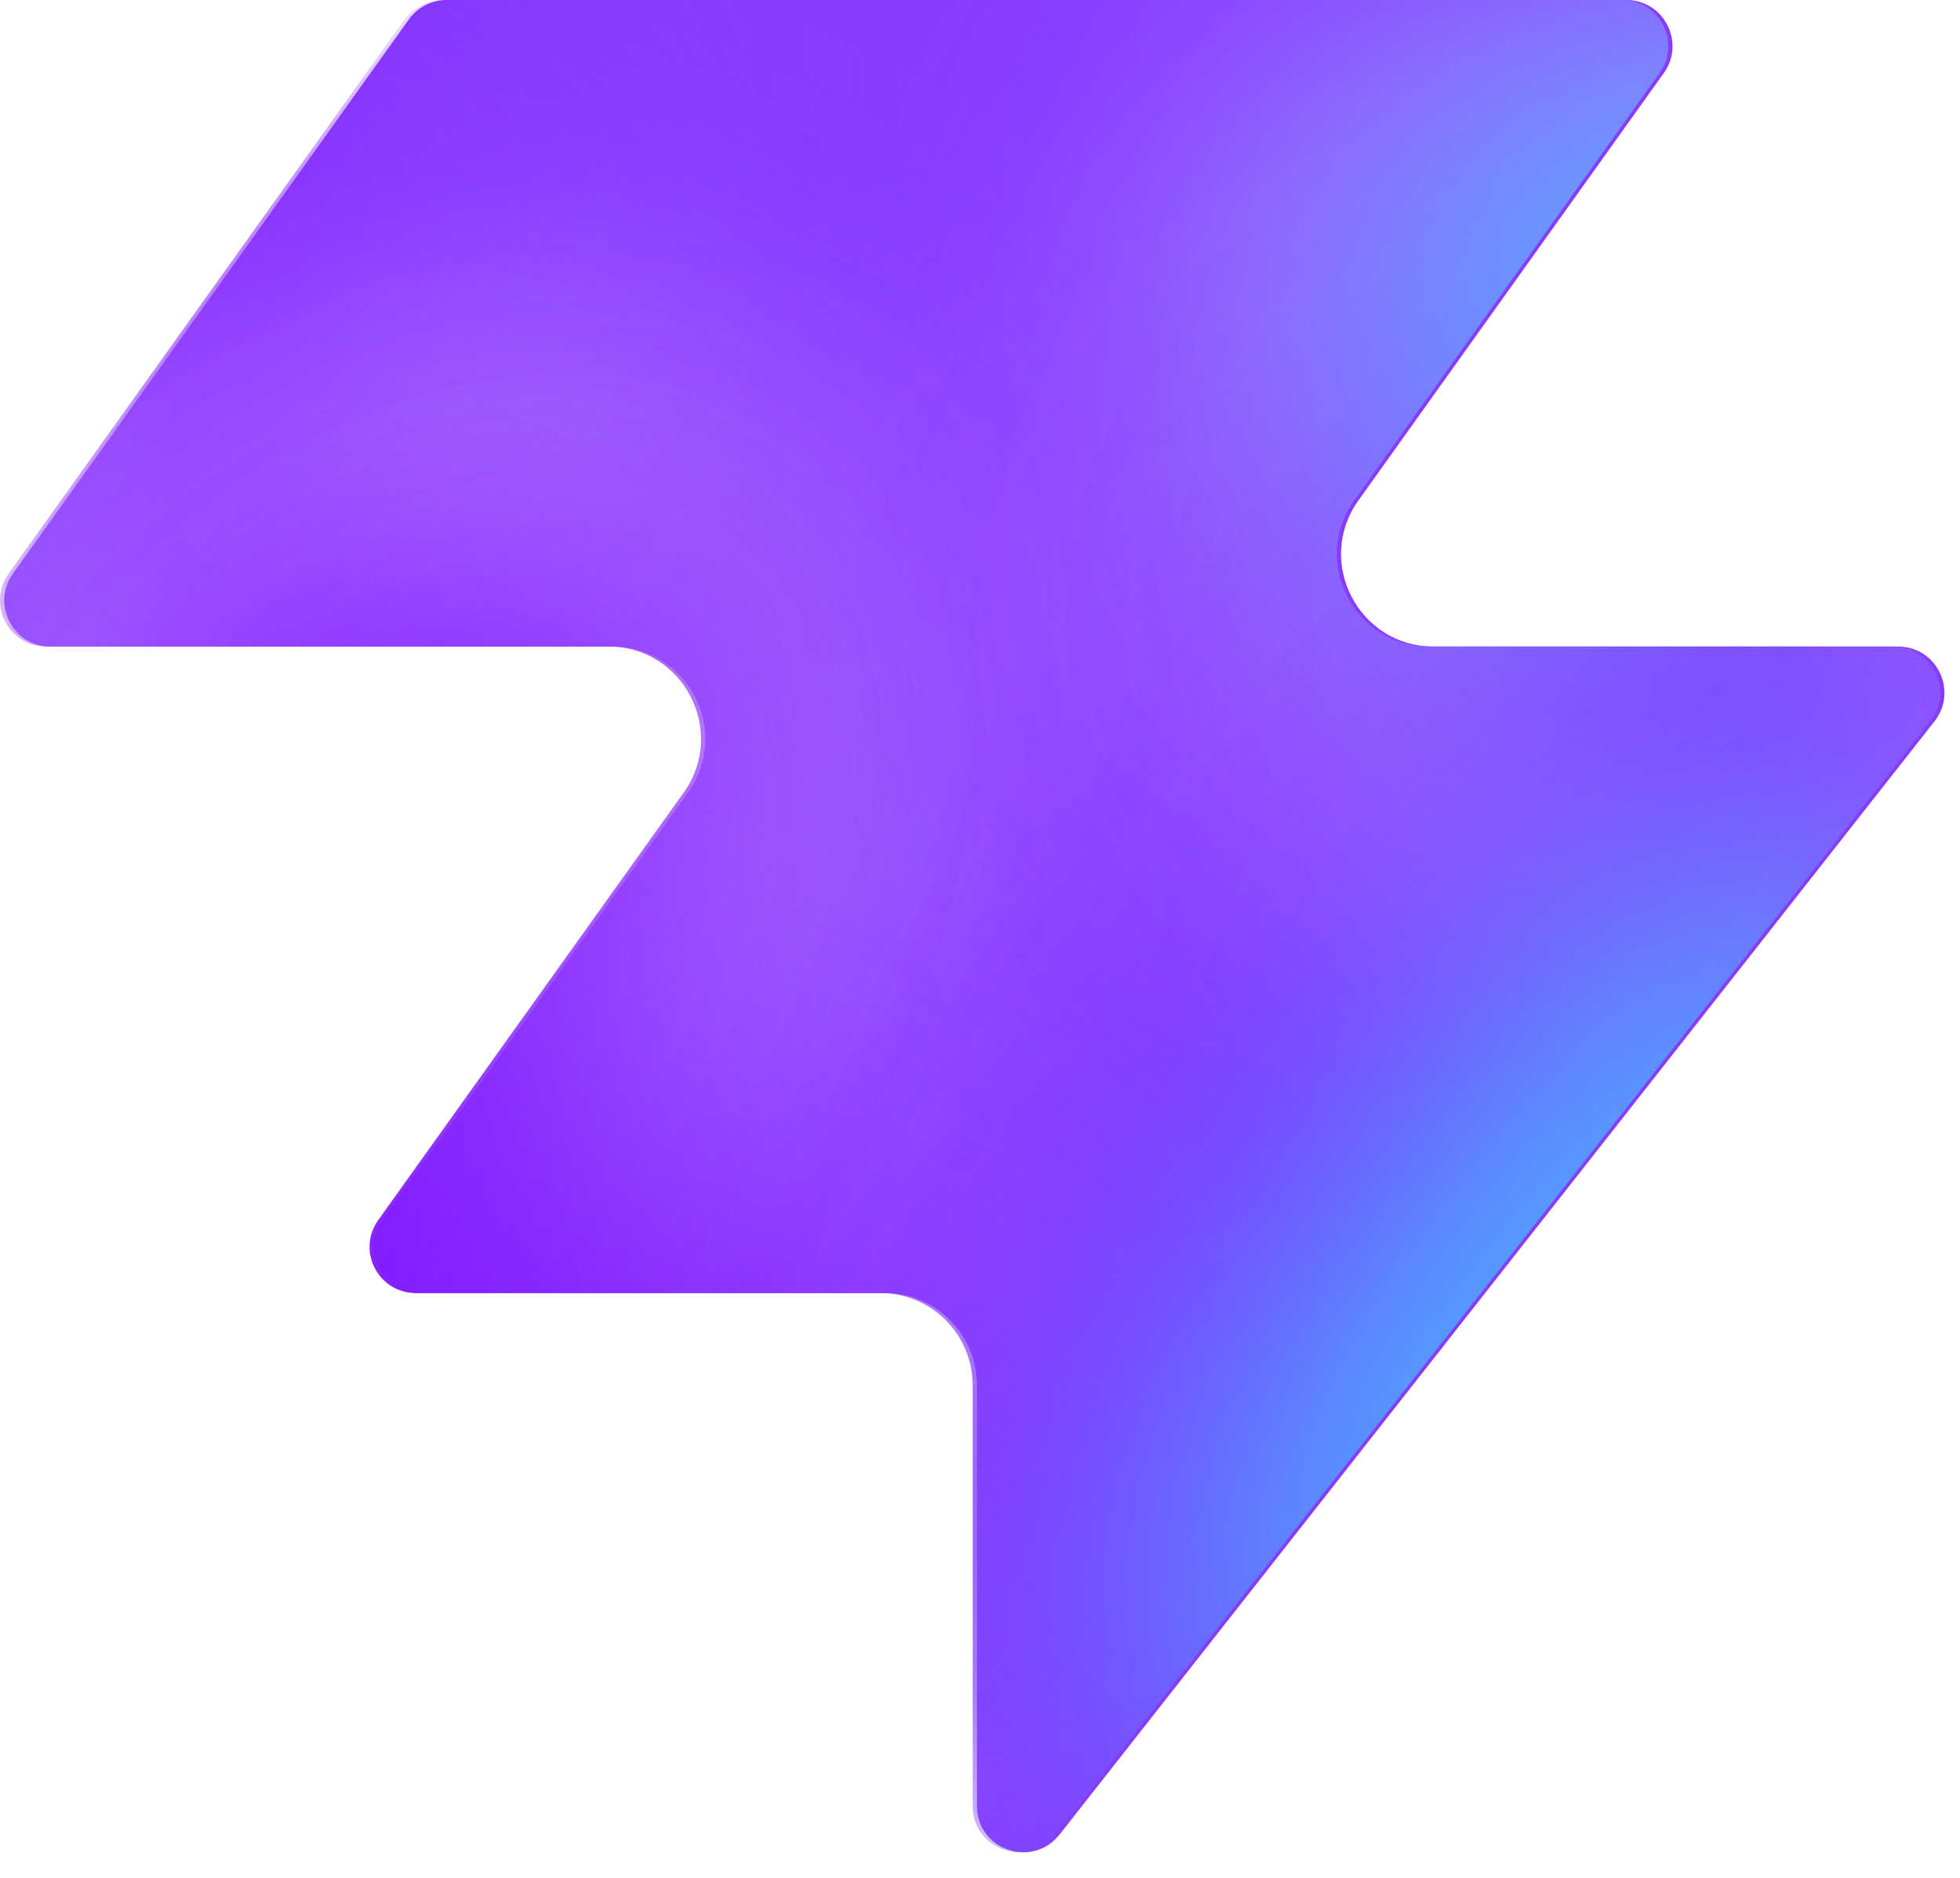
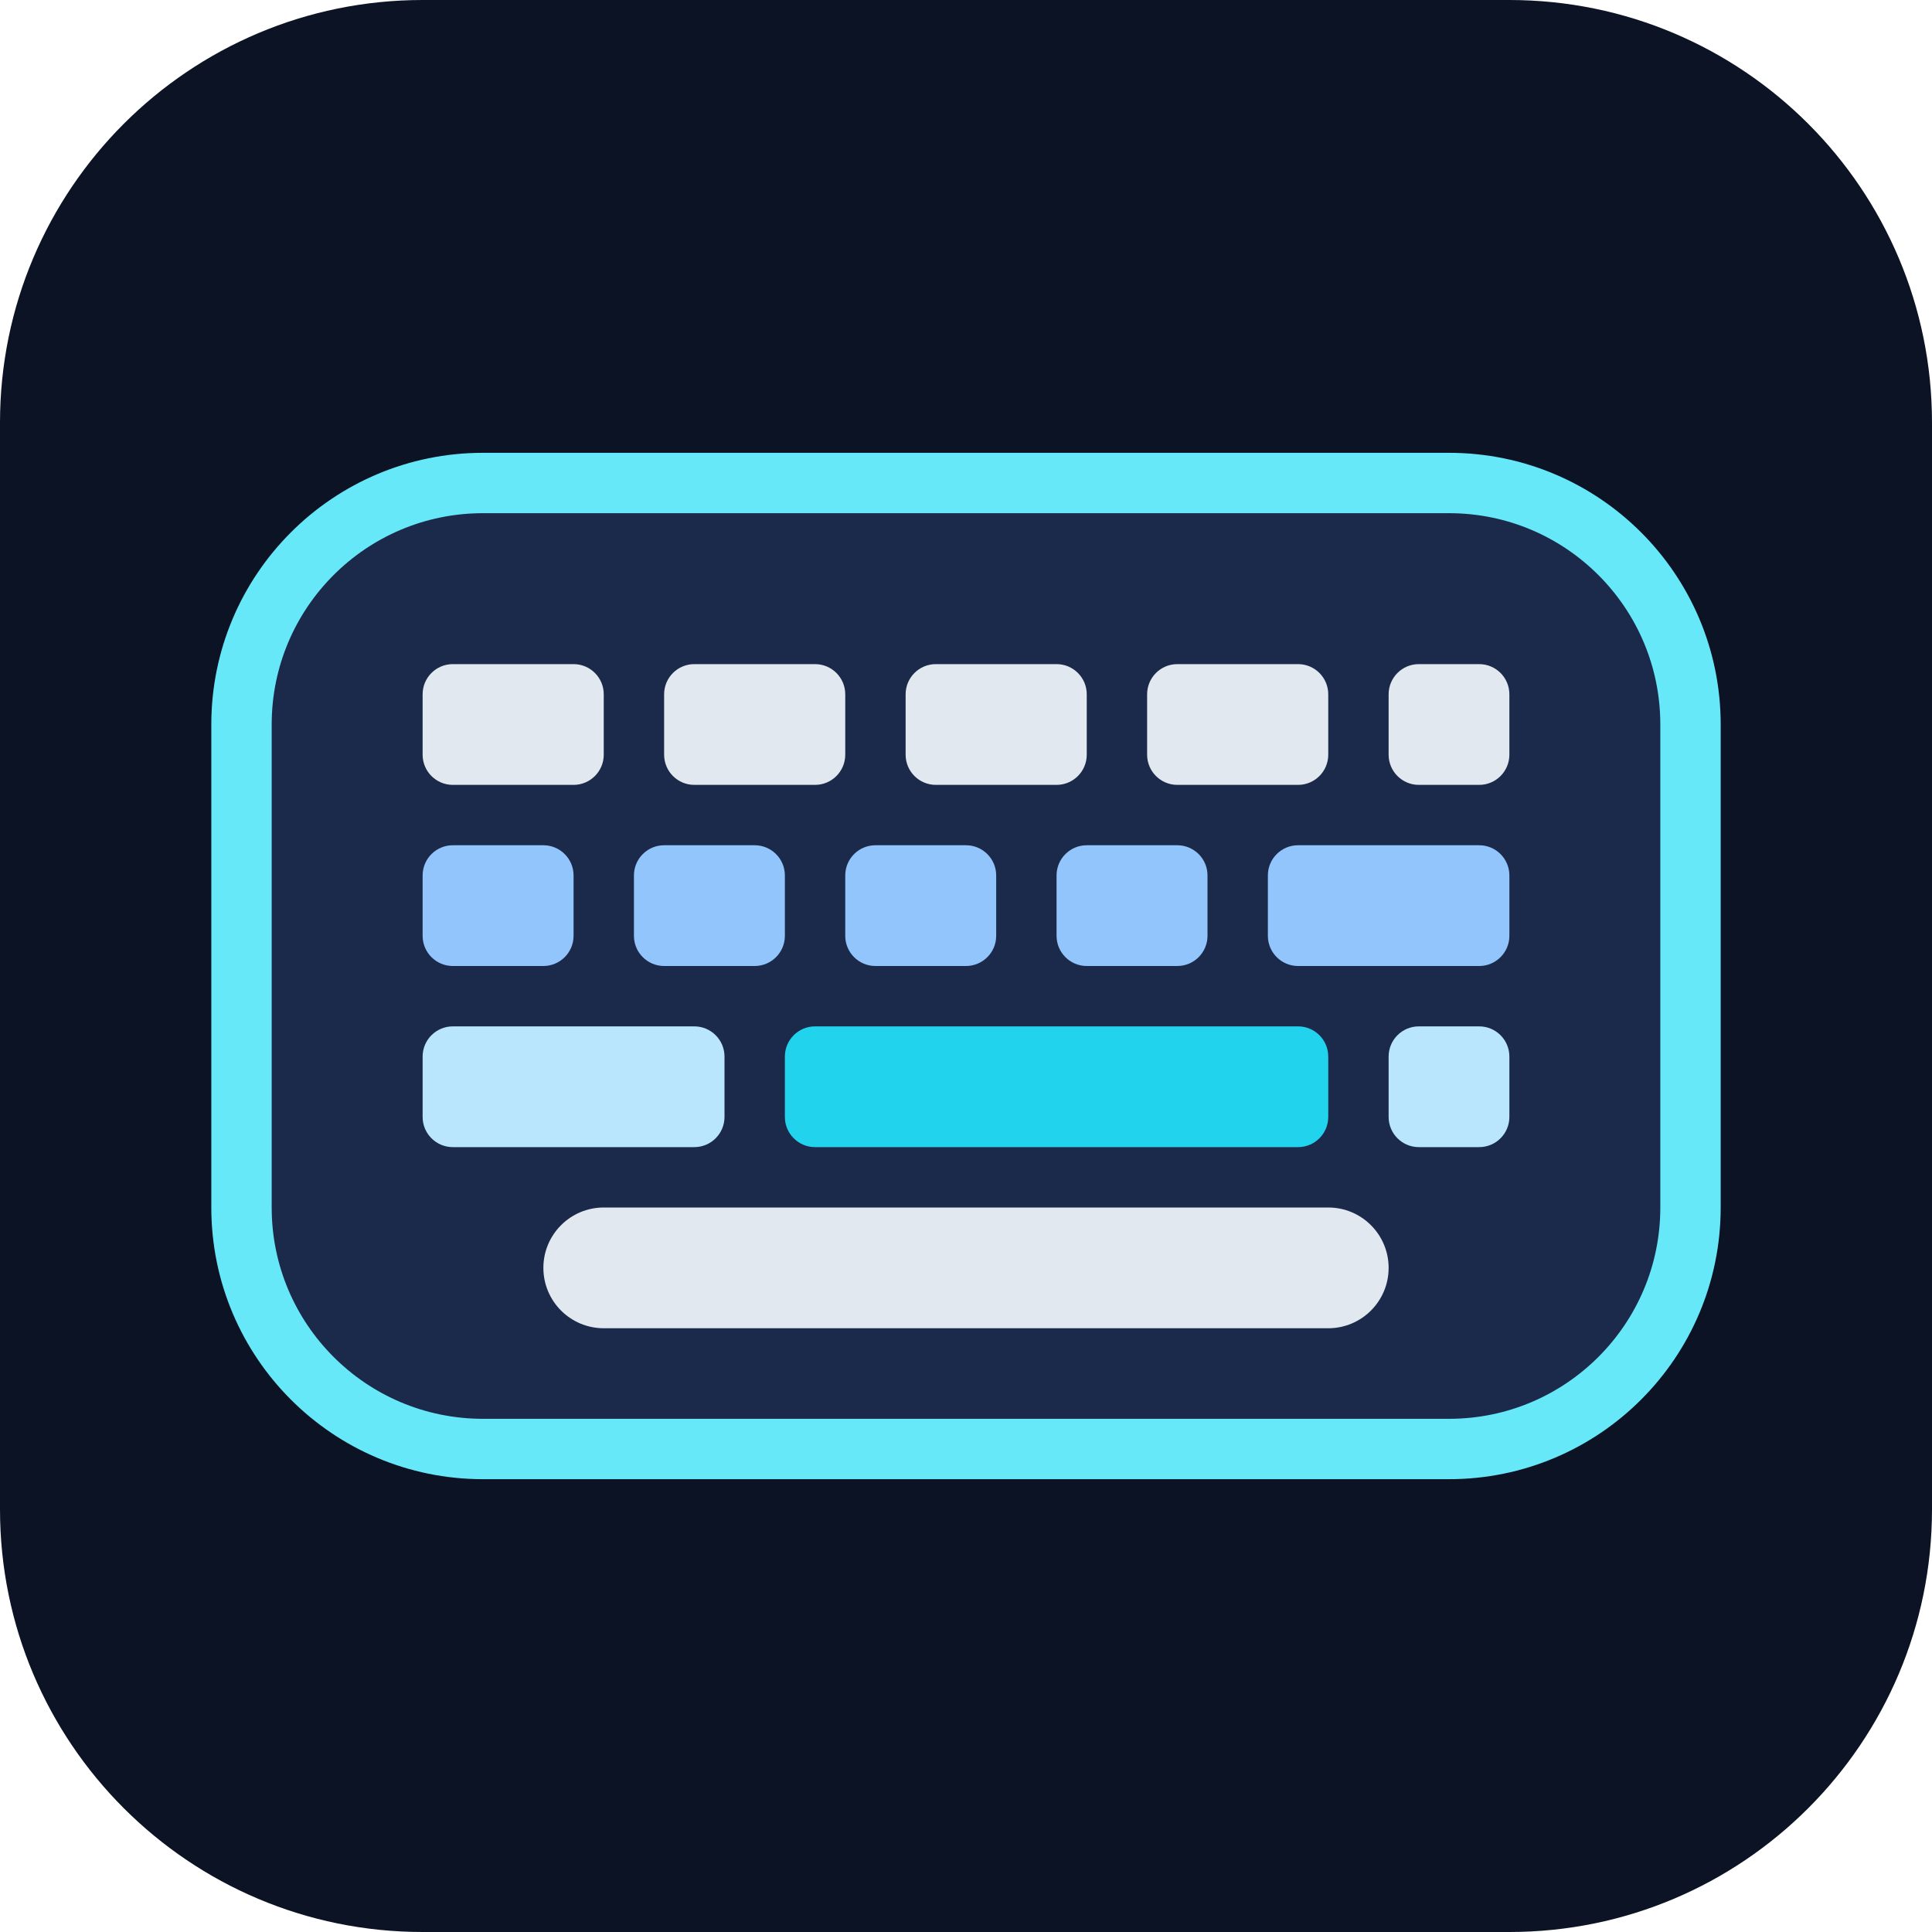
- <svg xmlns="http://www.w3.org/2000/svg" width="48" height="46" fill="none" viewBox="0 0 48 46">
-   <path fill="#863bff" d="M25.946 44.938c-.664.845-2.021.375-2.021-.698V33.937a2.26 2.26 0 0 0-2.262-2.262H10.287c-.92 0-1.456-1.04-.92-1.788l7.48-10.471c1.07-1.497 0-3.578-1.842-3.578H1.237c-.92 0-1.456-1.04-.92-1.788L10.013.474c.214-.297.556-.474.92-.474h28.894c.92 0 1.456 1.04.92 1.788l-7.48 10.471c-1.07 1.498 0 3.579 1.842 3.579h11.377c.943 0 1.473 1.088.89 1.83L25.947 44.94z" style="fill:#863bff;fill:color(display-p3 .525 .23 1);fill-opacity:1" />
-   <mask id="a" width="48" height="46" x="0" y="0" maskUnits="userSpaceOnUse" style="mask-type:alpha">
-     <path fill="#000" d="M25.842 44.938c-.664.844-2.021.375-2.021-.698V33.937a2.26 2.26 0 0 0-2.262-2.262H10.183c-.92 0-1.456-1.04-.92-1.788l7.48-10.471c1.07-1.498 0-3.579-1.842-3.579H1.133c-.92 0-1.456-1.04-.92-1.787L9.91.473c.214-.297.556-.474.92-.474h28.894c.92 0 1.456 1.04.92 1.788l-7.48 10.471c-1.07 1.498 0 3.578 1.842 3.578h11.377c.943 0 1.473 1.088.89 1.832L25.843 44.94z" style="fill:#000;fill-opacity:1" />
-   </mask>
-   <g mask="url(#a)">
-     <g filter="url(#b)">
-       <ellipse cx="5.508" cy="14.704" fill="#ede6ff" rx="5.508" ry="14.704" style="fill:#ede6ff;fill:color(display-p3 .927 .903 1);fill-opacity:1" transform="matrix(.00324 1 1 -.00324 -4.47 31.516)" />
-     </g>
-     <g filter="url(#c)">
-       <ellipse cx="10.399" cy="29.851" fill="#ede6ff" rx="10.399" ry="29.851" style="fill:#ede6ff;fill:color(display-p3 .927 .903 1);fill-opacity:1" transform="matrix(.00324 1 1 -.00324 -39.328 7.883)" />
-     </g>
-     <g filter="url(#d)">
-       <ellipse cx="5.508" cy="30.487" fill="#7e14ff" rx="5.508" ry="30.487" style="fill:#7e14ff;fill:color(display-p3 .492 .077 1);fill-opacity:1" transform="rotate(89.814 -25.913 -14.639)scale(1 -1)" />
-     </g>
-     <g filter="url(#e)">
-       <ellipse cx="5.508" cy="30.599" fill="#7e14ff" rx="5.508" ry="30.599" style="fill:#7e14ff;fill:color(display-p3 .492 .077 1);fill-opacity:1" transform="rotate(89.814 -32.644 -3.334)scale(1 -1)" />
-     </g>
-     <g filter="url(#f)">
-       <ellipse cx="5.508" cy="30.599" fill="#7e14ff" rx="5.508" ry="30.599" style="fill:#7e14ff;fill:color(display-p3 .492 .077 1);fill-opacity:1" transform="matrix(.00324 1 1 -.00324 -34.34 30.47)" />
-     </g>
-     <g filter="url(#g)">
-       <ellipse cx="14.072" cy="22.078" fill="#ede6ff" rx="14.072" ry="22.078" style="fill:#ede6ff;fill:color(display-p3 .927 .903 1);fill-opacity:1" transform="rotate(93.35 24.506 48.493)scale(-1 1)" />
-     </g>
-     <g filter="url(#h)">
-       <ellipse cx="3.47" cy="21.501" fill="#7e14ff" rx="3.47" ry="21.501" style="fill:#7e14ff;fill:color(display-p3 .492 .077 1);fill-opacity:1" transform="rotate(89.009 28.708 47.59)scale(-1 1)" />
-     </g>
-     <g filter="url(#i)">
-       <ellipse cx="3.47" cy="21.501" fill="#7e14ff" rx="3.47" ry="21.501" style="fill:#7e14ff;fill:color(display-p3 .492 .077 1);fill-opacity:1" transform="rotate(89.009 28.708 47.59)scale(-1 1)" />
-     </g>
-     <g filter="url(#j)">
-       <ellipse cx=".387" cy="8.972" fill="#7e14ff" rx="4.407" ry="29.108" style="fill:#7e14ff;fill:color(display-p3 .492 .077 1);fill-opacity:1" transform="rotate(39.51 .387 8.972)" />
-     </g>
-     <g filter="url(#k)">
-       <ellipse cx="47.523" cy="-6.092" fill="#7e14ff" rx="4.407" ry="29.108" style="fill:#7e14ff;fill:color(display-p3 .492 .077 1);fill-opacity:1" transform="rotate(37.892 47.523 -6.092)" />
-     </g>
-     <g filter="url(#l)">
-       <ellipse cx="41.412" cy="6.333" fill="#47bfff" rx="5.971" ry="9.665" style="fill:#47bfff;fill:color(display-p3 .28 .748 1);fill-opacity:1" transform="rotate(37.892 41.412 6.333)" />
-     </g>
-     <g filter="url(#m)">
-       <ellipse cx="-1.879" cy="38.332" fill="#7e14ff" rx="4.407" ry="29.108" style="fill:#7e14ff;fill:color(display-p3 .492 .077 1);fill-opacity:1" transform="rotate(37.892 -1.88 38.332)" />
-     </g>
-     <g filter="url(#n)">
-       <ellipse cx="-1.879" cy="38.332" fill="#7e14ff" rx="4.407" ry="29.108" style="fill:#7e14ff;fill:color(display-p3 .492 .077 1);fill-opacity:1" transform="rotate(37.892 -1.88 38.332)" />
-     </g>
-     <g filter="url(#o)">
-       <ellipse cx="35.651" cy="29.907" fill="#7e14ff" rx="4.407" ry="29.108" style="fill:#7e14ff;fill:color(display-p3 .492 .077 1);fill-opacity:1" transform="rotate(37.892 35.651 29.907)" />
-     </g>
-     <g filter="url(#p)">
-       <ellipse cx="38.418" cy="32.4" fill="#47bfff" rx="5.971" ry="15.297" style="fill:#47bfff;fill:color(display-p3 .28 .748 1);fill-opacity:1" transform="rotate(37.892 38.418 32.4)" />
-     </g>
-   </g>
-   <defs>
-     <filter id="b" width="60.045" height="41.654" x="-19.77" y="16.149" color-interpolation-filters="sRGB" filterUnits="userSpaceOnUse">
-       <feFlood flood-opacity="0" result="BackgroundImageFix" />
-       <feBlend in="SourceGraphic" in2="BackgroundImageFix" result="shape" />
-       <feGaussianBlur result="effect1_foregroundBlur_2002_17158" stdDeviation="7.659" />
-     </filter>
-     <filter id="c" width="90.34" height="51.437" x="-54.613" y="-7.533" color-interpolation-filters="sRGB" filterUnits="userSpaceOnUse">
-       <feFlood flood-opacity="0" result="BackgroundImageFix" />
-       <feBlend in="SourceGraphic" in2="BackgroundImageFix" result="shape" />
-       <feGaussianBlur result="effect1_foregroundBlur_2002_17158" stdDeviation="7.659" />
-     </filter>
-     <filter id="d" width="79.355" height="29.4" x="-49.64" y="2.03" color-interpolation-filters="sRGB" filterUnits="userSpaceOnUse">
-       <feFlood flood-opacity="0" result="BackgroundImageFix" />
-       <feBlend in="SourceGraphic" in2="BackgroundImageFix" result="shape" />
-       <feGaussianBlur result="effect1_foregroundBlur_2002_17158" stdDeviation="4.596" />
-     </filter>
-     <filter id="e" width="79.579" height="29.4" x="-45.045" y="20.029" color-interpolation-filters="sRGB" filterUnits="userSpaceOnUse">
-       <feFlood flood-opacity="0" result="BackgroundImageFix" />
-       <feBlend in="SourceGraphic" in2="BackgroundImageFix" result="shape" />
-       <feGaussianBlur result="effect1_foregroundBlur_2002_17158" stdDeviation="4.596" />
-     </filter>
-     <filter id="f" width="79.579" height="29.4" x="-43.513" y="21.178" color-interpolation-filters="sRGB" filterUnits="userSpaceOnUse">
-       <feFlood flood-opacity="0" result="BackgroundImageFix" />
-       <feBlend in="SourceGraphic" in2="BackgroundImageFix" result="shape" />
-       <feGaussianBlur result="effect1_foregroundBlur_2002_17158" stdDeviation="4.596" />
-     </filter>
-     <filter id="g" width="74.749" height="58.852" x="15.756" y="-17.901" color-interpolation-filters="sRGB" filterUnits="userSpaceOnUse">
-       <feFlood flood-opacity="0" result="BackgroundImageFix" />
-       <feBlend in="SourceGraphic" in2="BackgroundImageFix" result="shape" />
-       <feGaussianBlur result="effect1_foregroundBlur_2002_17158" stdDeviation="7.659" />
-     </filter>
-     <filter id="h" width="61.377" height="25.362" x="23.548" y="2.284" color-interpolation-filters="sRGB" filterUnits="userSpaceOnUse">
-       <feFlood flood-opacity="0" result="BackgroundImageFix" />
-       <feBlend in="SourceGraphic" in2="BackgroundImageFix" result="shape" />
-       <feGaussianBlur result="effect1_foregroundBlur_2002_17158" stdDeviation="4.596" />
-     </filter>
-     <filter id="i" width="61.377" height="25.362" x="23.548" y="2.284" color-interpolation-filters="sRGB" filterUnits="userSpaceOnUse">
-       <feFlood flood-opacity="0" result="BackgroundImageFix" />
-       <feBlend in="SourceGraphic" in2="BackgroundImageFix" result="shape" />
-       <feGaussianBlur result="effect1_foregroundBlur_2002_17158" stdDeviation="4.596" />
-     </filter>
-     <filter id="j" width="56.045" height="63.649" x="-27.636" y="-22.853" color-interpolation-filters="sRGB" filterUnits="userSpaceOnUse">
-       <feFlood flood-opacity="0" result="BackgroundImageFix" />
-       <feBlend in="SourceGraphic" in2="BackgroundImageFix" result="shape" />
-       <feGaussianBlur result="effect1_foregroundBlur_2002_17158" stdDeviation="4.596" />
-     </filter>
-     <filter id="k" width="54.814" height="64.646" x="20.116" y="-38.415" color-interpolation-filters="sRGB" filterUnits="userSpaceOnUse">
-       <feFlood flood-opacity="0" result="BackgroundImageFix" />
-       <feBlend in="SourceGraphic" in2="BackgroundImageFix" result="shape" />
-       <feGaussianBlur result="effect1_foregroundBlur_2002_17158" stdDeviation="4.596" />
-     </filter>
-     <filter id="l" width="33.541" height="35.313" x="24.641" y="-11.323" color-interpolation-filters="sRGB" filterUnits="userSpaceOnUse">
-       <feFlood flood-opacity="0" result="BackgroundImageFix" />
-       <feBlend in="SourceGraphic" in2="BackgroundImageFix" result="shape" />
-       <feGaussianBlur result="effect1_foregroundBlur_2002_17158" stdDeviation="4.596" />
-     </filter>
-     <filter id="m" width="54.814" height="64.646" x="-29.286" y="6.009" color-interpolation-filters="sRGB" filterUnits="userSpaceOnUse">
-       <feFlood flood-opacity="0" result="BackgroundImageFix" />
-       <feBlend in="SourceGraphic" in2="BackgroundImageFix" result="shape" />
-       <feGaussianBlur result="effect1_foregroundBlur_2002_17158" stdDeviation="4.596" />
-     </filter>
-     <filter id="n" width="54.814" height="64.646" x="-29.286" y="6.009" color-interpolation-filters="sRGB" filterUnits="userSpaceOnUse">
-       <feFlood flood-opacity="0" result="BackgroundImageFix" />
-       <feBlend in="SourceGraphic" in2="BackgroundImageFix" result="shape" />
-       <feGaussianBlur result="effect1_foregroundBlur_2002_17158" stdDeviation="4.596" />
-     </filter>
-     <filter id="o" width="54.814" height="64.646" x="8.244" y="-2.416" color-interpolation-filters="sRGB" filterUnits="userSpaceOnUse">
-       <feFlood flood-opacity="0" result="BackgroundImageFix" />
-       <feBlend in="SourceGraphic" in2="BackgroundImageFix" result="shape" />
-       <feGaussianBlur result="effect1_foregroundBlur_2002_17158" stdDeviation="4.596" />
-     </filter>
-     <filter id="p" width="39.409" height="43.623" x="18.713" y="10.588" color-interpolation-filters="sRGB" filterUnits="userSpaceOnUse">
-       <feFlood flood-opacity="0" result="BackgroundImageFix" />
-       <feBlend in="SourceGraphic" in2="BackgroundImageFix" result="shape" />
-       <feGaussianBlur result="effect1_foregroundBlur_2002_17158" stdDeviation="4.596" />
-     </filter>
-   </defs>
+ <svg xmlns="http://www.w3.org/2000/svg" viewBox="0 0 64 64" role="img" aria-label="Typing Test icon">
+   <rect width="64" height="64" rx="14" fill="#0b1324" />
+   <rect x="8" y="16" width="48" height="32" rx="8" fill="#1b2a4a" stroke="#67e8f9" stroke-width="2" />
+   <rect x="14" y="22" width="6" height="4" rx="1" fill="#e2e8f0" />
+   <rect x="22" y="22" width="6" height="4" rx="1" fill="#e2e8f0" />
+   <rect x="30" y="22" width="6" height="4" rx="1" fill="#e2e8f0" />
+   <rect x="38" y="22" width="6" height="4" rx="1" fill="#e2e8f0" />
+   <rect x="46" y="22" width="4" height="4" rx="1" fill="#e2e8f0" />
+   <rect x="14" y="28" width="5" height="4" rx="1" fill="#93c5fd" />
+   <rect x="21" y="28" width="5" height="4" rx="1" fill="#93c5fd" />
+   <rect x="28" y="28" width="5" height="4" rx="1" fill="#93c5fd" />
+   <rect x="35" y="28" width="5" height="4" rx="1" fill="#93c5fd" />
+   <rect x="42" y="28" width="8" height="4" rx="1" fill="#93c5fd" />
+   <rect x="14" y="34" width="10" height="4" rx="1" fill="#bae6fd" />
+   <rect x="26" y="34" width="18" height="4" rx="1" fill="#22d3ee" />
+   <rect x="46" y="34" width="4" height="4" rx="1" fill="#bae6fd" />
+   <rect x="18" y="40" width="28" height="4" rx="2" fill="#e2e8f0" />
</svg>
